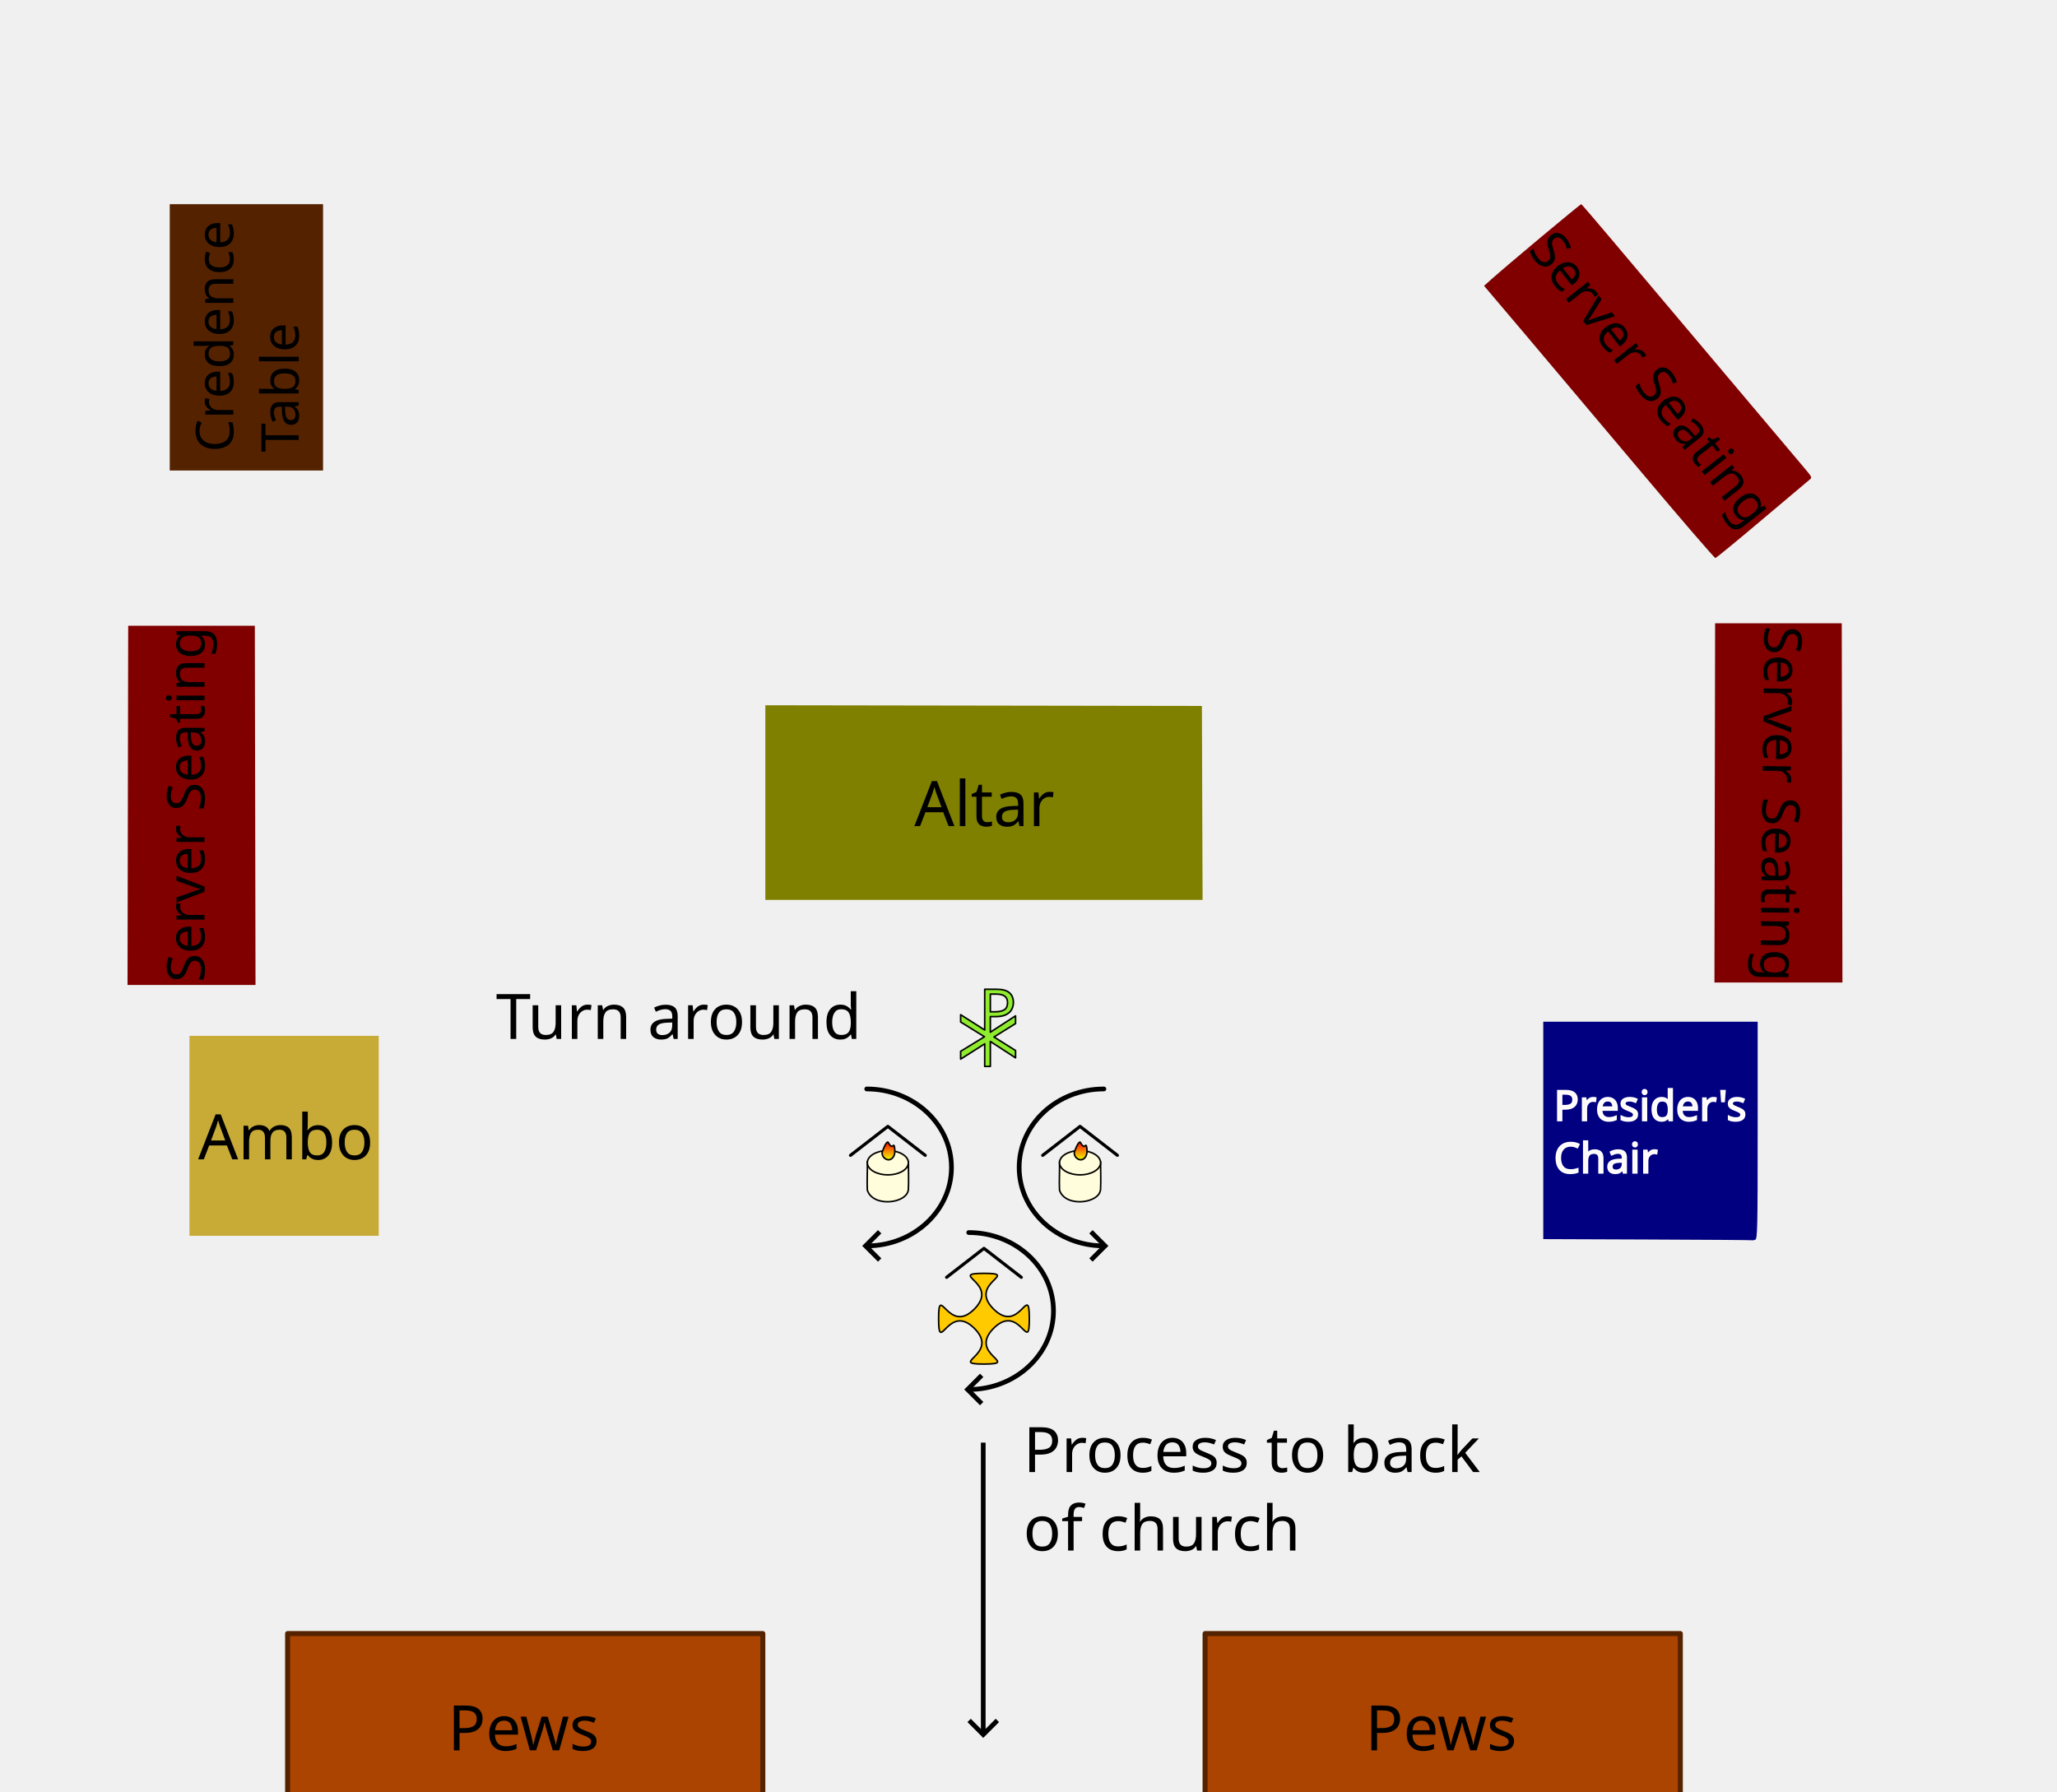
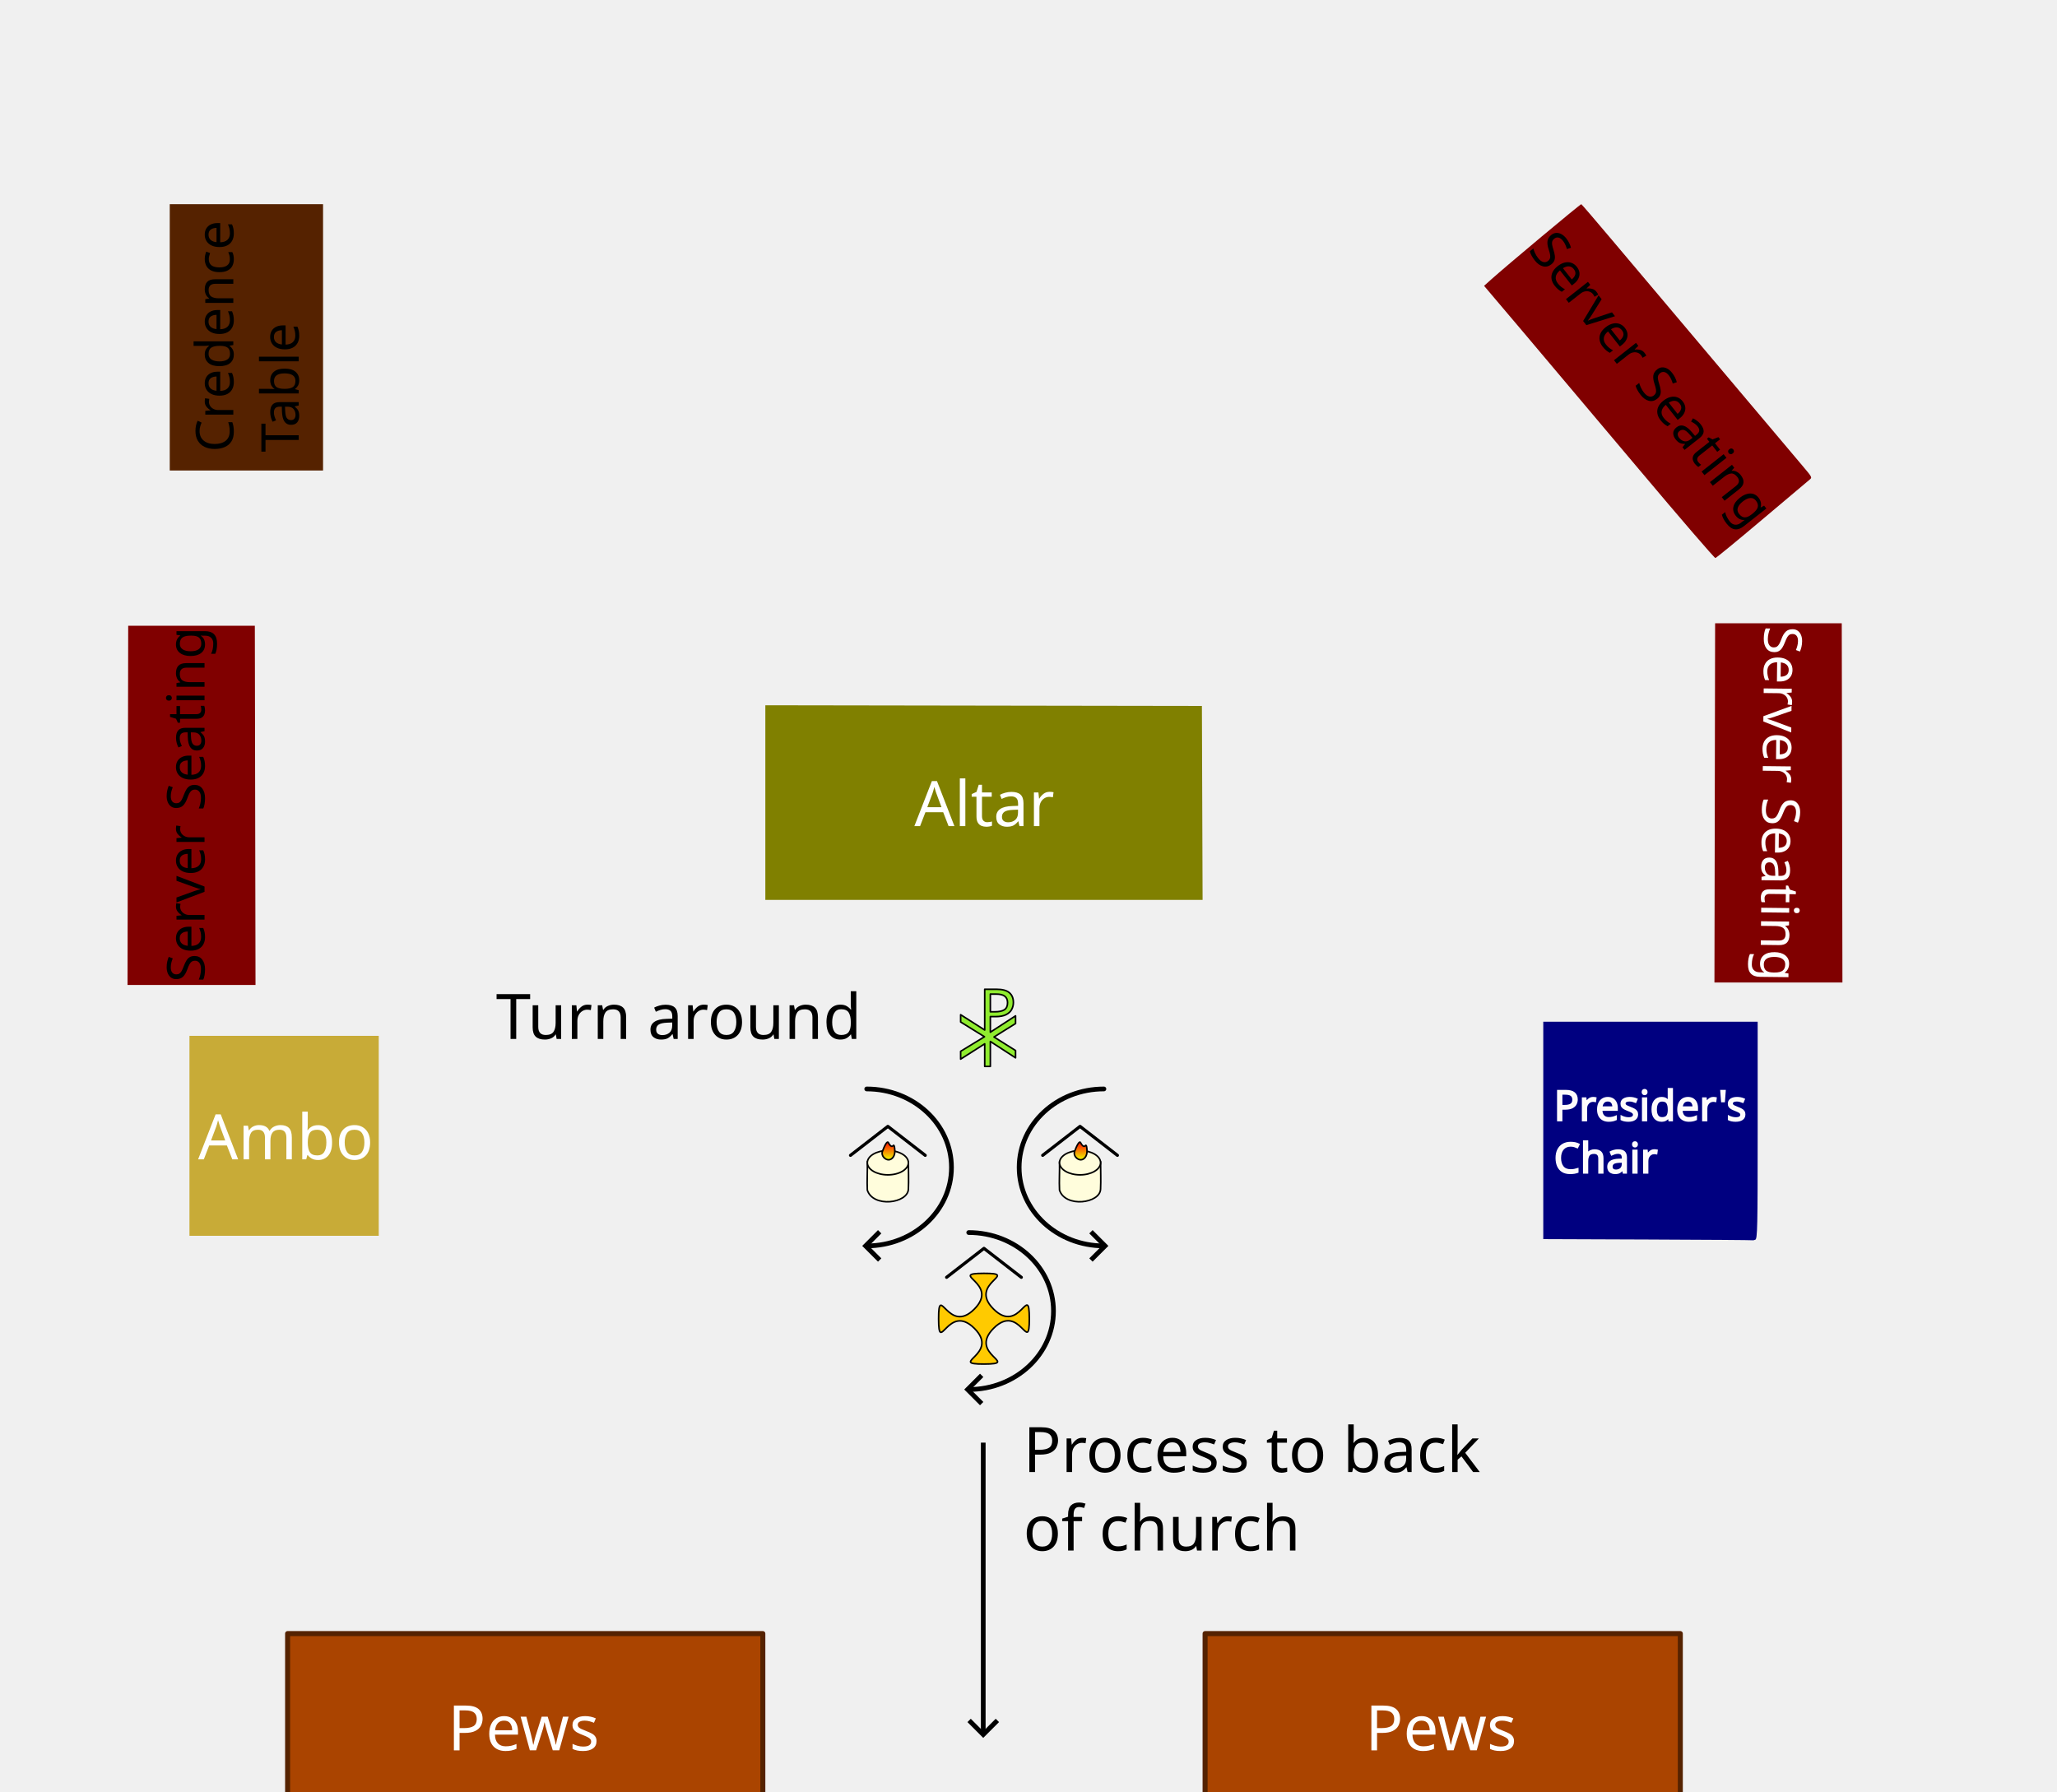
<svg xmlns="http://www.w3.org/2000/svg" xmlns:xlink="http://www.w3.org/1999/xlink" version="1.1" id="svg48" width="1310.667" height="1141.333" viewBox="0 0 1310.667 1141.333" xml:space="preserve">
  <defs id="defs52">
    <marker style="overflow:visible" id="marker5917" refX="0" refY="0" orient="auto-start-reverse" markerWidth="4.061" markerHeight="6.707" viewBox="0 0 4.061 6.707" preserveAspectRatio="xMidYMid">
      <path style="fill:none;stroke:context-stroke;stroke-width:1;stroke-linecap:butt" d="M 3,-3 0,0 3,3" id="path5915" transform="rotate(180,0.125,0)" />
    </marker>
    <marker style="overflow:visible" id="Arrow1" refX="0" refY="0" orient="auto-start-reverse" markerWidth="4.061" markerHeight="6.707" viewBox="0 0 4.061 6.707" preserveAspectRatio="xMidYMid">
      <path style="fill:none;stroke:context-stroke;stroke-width:1;stroke-linecap:butt" d="M 3,-3 0,0 3,3" id="path5057" transform="rotate(180,0.125,0)" />
    </marker>
    <linearGradient id="linearGradient2110">
      <stop style="stop-color:#edff00;stop-opacity:1;" offset="0" id="stop2106" />
      <stop style="stop-color:#ff1700;stop-opacity:1;" offset="1" id="stop2108" />
    </linearGradient>
    <linearGradient id="linearGradient1039">
      <stop style="stop-color:#000000;stop-opacity:1;" offset="0" id="stop1037" />
    </linearGradient>
    <linearGradient xlink:href="#linearGradient2110" id="linearGradient2112" x1="-400.906" y1="784.281" x2="-400.906" y2="773.75" gradientUnits="userSpaceOnUse" gradientTransform="matrix(0.8073257,0,0,0.8073257,-77.17398,150.3789)" />
    <linearGradient xlink:href="#linearGradient2110" id="linearGradient8693" gradientUnits="userSpaceOnUse" gradientTransform="matrix(0.8073257,0,0,0.8073257,-77.17398,150.3789)" x1="-400.906" y1="784.281" x2="-400.906" y2="773.75" />
    <linearGradient xlink:href="#linearGradient2110" id="linearGradient13792" gradientUnits="userSpaceOnUse" gradientTransform="matrix(0.8073257,0,0,0.8073257,-77.17398,150.3789)" x1="-400.906" y1="784.281" x2="-400.906" y2="773.75" />
  </defs>
  <g id="g54">
    <path style="fill:none;stroke:#000000;stroke-width:2;stroke-linecap:round;stroke-linejoin:round;stroke-dasharray:none;stroke-opacity:1" d="m -464.738,702.127 23.803,-18.438 23.803,18.438" id="path1771" />
    <text xml:space="preserve" style="font-style:normal;font-weight:normal;font-size:40px;line-height:1.25;font-family:sans-serif;fill:#000000;fill-opacity:1;stroke:none" x="314.159" y="373.549" id="text5303">
      <tspan id="tspan5301" x="314.159" y="373.549" />
    </text>
    <g id="g1775" transform="translate(969.3546,112.6723)">
      <path style="fill:#ffca00;fill-opacity:1;stroke:#000000;stroke-width:4.58;stroke-dasharray:none;stroke-dashoffset:0;stroke-opacity:1" id="path1746" d="m -399.077,179.704 c -107.423,-11.161 -30.597,127.778 -98.665,43.926 -68.068,-83.851 52.11,19.896 63.271,-87.527 11.161,-107.423 -127.778,-30.597 -43.926,-98.665 83.851,-68.068 -19.896,52.11 87.527,63.271 107.423,11.161 30.597,-127.778 98.665,-43.926 68.068,83.851 -52.11,-19.896 -63.271,87.527 -11.161,107.423 127.778,30.597 43.926,98.665 -83.851,68.068 19.896,-52.11 -87.527,-63.271 z" transform="matrix(0.1372033,-0.1698323,0.1698323,0.1372033,-312.0219,641.285)" />
      <path style="fill:none;stroke:#000000;stroke-width:2;stroke-linecap:round;stroke-linejoin:round;stroke-dasharray:none;stroke-opacity:1" d="m -366.202,701.22 23.803,-18.438 23.803,18.438" id="path1769" />
    </g>
    <g id="g3921" transform="translate(1084.957,-47.00451)">
      <g id="g3901" transform="matrix(1.291578,0,0,1.291578,121.3577,-225.832)" style="stroke-width:0.774;stroke-dasharray:none">
        <g id="g1976" style="stroke-width:0.774;stroke-dasharray:none">
          <path id="ellipse1964" style="fill:#fffddc;stroke:#000000;stroke-width:0.774;stroke-linecap:round;stroke-linejoin:round;stroke-dasharray:none" d="m -411.295,784.34 c 0.13,4.625 -0.247,9.546 0,14.033 2.765,8.793 20.068,6.628 20.254,-0.535 0.212,-4.273 0,-9.041 0,-13.498 z" />
          <ellipse style="fill:#fffddc;fill-opacity:1;stroke:#000000;stroke-width:0.774;stroke-linecap:round;stroke-linejoin:round;stroke-dasharray:none;stroke-dashoffset:0;stroke-opacity:1" id="path1835" ry="5.994" rx="10.127" cy="784.857" cx="-401.164" />
        </g>
        <path id="path2030" style="fill:url(#linearGradient2112);stroke:#000000;stroke-width:0.774;stroke-linecap:round;stroke-linejoin:round;stroke-dasharray:none" d="m -397.733,779.412 c -0.034,2.299 -1.445,4.011 -3.103,4.011 -1.658,0 -3.789,-2.002 -3.002,-4.163 0.833,-2.286 2.356,-5.69 3.002,-4.163 0.4,0.946 1.579,2.331 2.224,1.371 0.606,-0.902 0.905,1.239 0.879,2.944 z" />
      </g>
      <path style="fill:none;stroke:#000000;stroke-width:2;stroke-linecap:round;stroke-linejoin:round;stroke-dasharray:none;stroke-opacity:1" d="m -420.58,783.176 23.803,-18.438 23.803,18.438" id="path3895" />
    </g>
    <g id="g4879" transform="translate(698.7557,140.7906)">
      <g aria-label="P" id="text4835" style="font-size:40px;line-height:1.25;fill:#000000;fill-opacity:1;stroke:#000000;stroke-linecap:butt;stroke-linejoin:round;stroke-opacity:1" transform="translate(-480.3961,91.84043)">
        <path id="path4841" style="fill:#90ec2f;fill-opacity:1;stroke:#000000;stroke-linecap:butt;stroke-linejoin:round;stroke-opacity:1" d="m 409.068,397.72 v 25.973 l -15.33,-9.766 v 4.654 l 15.189,9.406 -15.189,9.262 v 4.998 l 15.33,-9.756 v 14.393 h 3.6 v -15.906 l 16.055,10.436 v -4.654 l -13.719,-8.623 13.719,-8.574 v -4.9 l -16.055,10.42 v -9.922 h 3.279 c 2.853,0 5.106,-0.426 6.76,-1.279 1.68,-0.853 2.867,-1.96 3.561,-3.32 0.72,-1.387 1.08,-2.868 1.08,-4.441 0,-2.667 -0.854,-4.733 -2.561,-6.199 -1.707,-1.467 -4.427,-2.199 -8.16,-2.199 z m 3.6,3.08 h 3.641 c 2.533,0 4.385,0.453 5.559,1.359 1.173,0.907 1.76,2.279 1.76,4.119 0,2.107 -0.667,3.6 -2,4.48 -1.333,0.88 -3.36,1.32 -6.08,1.32 h -2.879 z" />
      </g>
      <g aria-label="X" transform="rotate(90)" id="text4839" style="font-size:48.997px;line-height:1.25;stroke:#000000;stroke-width:1.225;stroke-linejoin:round" />
    </g>
    <g id="g8691" transform="translate(962.5025,-47.00451)">
      <g id="g8687" transform="matrix(1.291578,0,0,1.291578,121.3577,-225.832)" style="stroke-width:0.774;stroke-dasharray:none">
        <g id="g8683" style="stroke-width:0.774;stroke-dasharray:none">
          <path id="path8679" style="fill:#fffddc;stroke:#000000;stroke-width:0.774;stroke-linecap:round;stroke-linejoin:round;stroke-dasharray:none" d="m -411.295,784.34 c 0.13,4.625 -0.247,9.546 0,14.033 2.765,8.793 20.068,6.628 20.254,-0.535 0.212,-4.273 0,-9.041 0,-13.498 z" />
          <ellipse style="fill:#fffddc;fill-opacity:1;stroke:#000000;stroke-width:0.774;stroke-linecap:round;stroke-linejoin:round;stroke-dasharray:none;stroke-dashoffset:0;stroke-opacity:1" id="ellipse8681" ry="5.994" rx="10.127" cy="784.857" cx="-401.164" />
        </g>
        <path id="path8685" style="fill:url(#linearGradient8693);stroke:#000000;stroke-width:0.774;stroke-linecap:round;stroke-linejoin:round;stroke-dasharray:none" d="m -397.733,779.412 c -0.034,2.299 -1.445,4.011 -3.103,4.011 -1.658,0 -3.789,-2.002 -3.002,-4.163 0.833,-2.286 2.356,-5.69 3.002,-4.163 0.4,0.946 1.579,2.331 2.224,1.371 0.606,-0.902 0.905,1.239 0.879,2.944 z" />
      </g>
      <path style="fill:none;stroke:#000000;stroke-width:2;stroke-linecap:round;stroke-linejoin:round;stroke-dasharray:none;stroke-opacity:1" d="m -420.58,783.176 23.803,-18.438 23.803,18.438" id="path8689" />
    </g>
    <g id="g1775-0" transform="translate(154.0641,-88.60944)">
      <path style="fill:#ffca00;fill-opacity:1;stroke:#000000;stroke-width:4.58;stroke-dasharray:none;stroke-dashoffset:0;stroke-opacity:1" id="path1746-2" d="m -399.077,179.704 c -107.423,-11.161 -30.597,127.778 -98.665,43.926 -68.068,-83.851 52.11,19.896 63.271,-87.527 11.161,-107.423 -127.778,-30.597 -43.926,-98.665 83.851,-68.068 -19.896,52.11 87.527,63.271 107.423,11.161 30.597,-127.778 98.665,-43.926 68.068,83.851 -52.11,-19.896 -63.271,87.527 -11.161,107.423 127.778,30.597 43.926,98.665 -83.851,68.068 19.896,-52.11 -87.527,-63.271 z" transform="matrix(0.1372033,-0.1698323,0.1698323,0.1372033,-312.0219,641.285)" />
      <path style="fill:none;stroke:#000000;stroke-width:2;stroke-linecap:round;stroke-linejoin:round;stroke-dasharray:none;stroke-opacity:1" d="m -366.202,701.22 23.803,-18.438 23.803,18.438" id="path1769-3" />
    </g>
    <g id="g3921-5" transform="translate(4.921504,2.446033)">
      <g id="g3901-9" transform="matrix(1.291578,0,0,1.291578,121.3577,-225.832)" style="stroke-width:0.774;stroke-dasharray:none">
        <g id="g1976-2" style="stroke-width:0.774;stroke-dasharray:none">
          <path id="ellipse1964-2" style="fill:#fffddc;stroke:#000000;stroke-width:0.774;stroke-linecap:round;stroke-linejoin:round;stroke-dasharray:none" d="m -411.295,784.34 c 0.13,4.625 -0.247,9.546 0,14.033 2.765,8.793 20.068,6.628 20.254,-0.535 0.212,-4.273 0,-9.041 0,-13.498 z" />
          <ellipse style="fill:#fffddc;fill-opacity:1;stroke:#000000;stroke-width:0.774;stroke-linecap:round;stroke-linejoin:round;stroke-dasharray:none;stroke-dashoffset:0;stroke-opacity:1" id="path1835-8" ry="5.994" rx="10.127" cy="784.857" cx="-401.164" />
        </g>
        <path id="path2030-9" style="fill:url(#linearGradient13792);stroke:#000000;stroke-width:0.774;stroke-linecap:round;stroke-linejoin:round;stroke-dasharray:none" d="m -397.733,779.412 c -0.034,2.299 -1.445,4.011 -3.103,4.011 -1.658,0 -3.789,-2.002 -3.002,-4.163 0.833,-2.286 2.356,-5.69 3.002,-4.163 0.4,0.946 1.579,2.331 2.224,1.371 0.606,-0.902 0.905,1.239 0.879,2.944 z" />
      </g>
      <path style="fill:none;stroke:#000000;stroke-width:2;stroke-linecap:round;stroke-linejoin:round;stroke-dasharray:none;stroke-opacity:1" d="m -420.58,783.176 23.803,-18.438 23.803,18.438" id="path3895-7" />
    </g>
    <g id="g4879-3" transform="translate(6.491426,106.446)">
      <g aria-label="P" id="text4835-6" style="font-size:40px;line-height:1.25;fill:#000000;fill-opacity:1;stroke:#000000;stroke-linecap:butt;stroke-linejoin:round;stroke-opacity:1" transform="translate(-480.3961,91.84043)">
        <path id="path4841-1" style="fill:#90ec2f;fill-opacity:1;stroke:#000000;stroke-linecap:butt;stroke-linejoin:round;stroke-opacity:1" d="m 409.068,397.72 v 25.973 l -15.33,-9.766 v 4.654 l 15.189,9.406 -15.189,9.262 v 4.998 l 15.33,-9.756 v 14.393 h 3.6 v -15.906 l 16.055,10.436 v -4.654 l -13.719,-8.623 13.719,-8.574 v -4.9 l -16.055,10.42 v -9.922 h 3.279 c 2.853,0 5.106,-0.426 6.76,-1.279 1.68,-0.853 2.867,-1.96 3.561,-3.32 0.72,-1.387 1.08,-2.868 1.08,-4.441 0,-2.667 -0.854,-4.733 -2.561,-6.199 -1.707,-1.467 -4.427,-2.199 -8.16,-2.199 z m 3.6,3.08 h 3.641 c 2.533,0 4.385,0.453 5.559,1.359 1.173,0.907 1.76,2.279 1.76,4.119 0,2.107 -0.667,3.6 -2,4.48 -1.333,0.88 -3.36,1.32 -6.08,1.32 h -2.879 z" />
      </g>
      <g aria-label="X" transform="rotate(90)" id="text4839-2" style="font-size:48.997px;line-height:1.25;stroke:#000000;stroke-width:1.225;stroke-linejoin:round" />
    </g>
    <text xml:space="preserve" style="font-style:normal;font-weight:normal;font-size:40px;line-height:1.25;font-family:sans-serif;fill:#000000;fill-opacity:1;stroke:none" x="319.081" y="375.996" id="text5303-9">
      <tspan id="tspan5301-3" x="319.081" y="375.996" />
    </text>
    <g id="g13312" transform="translate(-20.82611,4.6681)">
      <rect style="fill:#aa4400;stroke:#552200;stroke-width:3.191;stroke-linecap:round;stroke-linejoin:round" id="rect13131" width="302.804" height="120.693" x="204.076" y="1036.244" />
-       <text xml:space="preserve" style="font-style:normal;font-weight:normal;font-size:40px;line-height:1.25;font-family:sans-serif;fill:#000000;fill-opacity:1;stroke:none" x="306.158" y="1110.67" id="text13293">
+       <text xml:space="preserve" style="font-style:normal;font-weight:normal;font-size:40px;line-height:1.25;font-family:sans-serif;fill:#ffffff;fill-opacity:1;stroke:none" x="306.158" y="1110.67" id="text13293">
        <tspan id="tspan13291" x="306.158" y="1110.67">Pews</tspan>
      </text>
    </g>
    <g id="g13317" transform="translate(-35.93517,4.6681)">
      <rect style="fill:#aa4400;stroke:#552200;stroke-width:3.191;stroke-linecap:round;stroke-linejoin:round" id="rect13289" width="302.804" height="120.693" x="803.787" y="1036.244" />
-       <text xml:space="preserve" style="font-style:normal;font-weight:normal;font-size:40px;line-height:1.25;font-family:sans-serif;fill:#000000;fill-opacity:1;stroke:none" x="905.869" y="1110.67" id="text13297">
+       <text xml:space="preserve" style="font-style:normal;font-weight:normal;font-size:40px;line-height:1.25;font-family:sans-serif;fill:#ffffff;fill-opacity:1;stroke:none" x="905.869" y="1110.67" id="text13297">
        <tspan id="tspan13295" x="905.869" y="1110.67">Pews</tspan>
      </text>
    </g>
    <g id="g4423" transform="translate(0,104)">
      <path style="fill:#808000;fill-opacity:1;stroke-width:1" d="m 487.65,407.393 v -62.007 l 139.085,0.215 139.085,0.215 0.218,61.792 0.218,61.792 H 626.953 487.65 Z" id="path714" />
-       <text xml:space="preserve" style="font-style:normal;font-weight:normal;font-size:40px;line-height:1.25;font-family:sans-serif;fill:#000000;fill-opacity:1;stroke:none" x="582.613" y="422.393" id="text4316">
+       <text xml:space="preserve" style="font-style:normal;font-weight:normal;font-size:40px;line-height:1.25;font-family:sans-serif;fill:#ffffff;fill-opacity:1;stroke:none" x="582.613" y="422.393" id="text4316">
        <tspan id="tspan4314" x="582.613" y="422.393">Altar</tspan>
      </text>
    </g>
    <g id="g4428" transform="translate(0,104)">
      <path style="fill:#c8ab37;fill-opacity:1;stroke-width:1" d="m 120.719,619.74 v -63.703 h 60.306 60.306 v 63.703 63.703 H 181.025 120.719 Z" id="path706" />
-       <text xml:space="preserve" style="font-style:normal;font-weight:normal;font-size:40px;line-height:1.25;font-family:sans-serif;fill:#000000;fill-opacity:1;stroke:none" x="126.225" y="634.74" id="text4320">
+       <text xml:space="preserve" style="font-style:normal;font-weight:normal;font-size:40px;line-height:1.25;font-family:sans-serif;fill:#ffffff;fill-opacity:1;stroke:none" x="126.225" y="634.74" id="text4320">
        <tspan id="tspan4318" x="126.225" y="634.74">Ambo</tspan>
      </text>
    </g>
    <g id="g4408" transform="translate(0,104)">
      <path style="fill:#000080;fill-opacity:1;stroke-width:1" d="m 1049.951,685.805 -66.622,-0.254 v -69.261 -69.261 h 68.306 68.306 v 69.165 c 0,62.182 -0.154,69.224 -1.522,69.749 -0.837,0.321 -1.595,0.479 -1.684,0.35 -0.088,-0.129 -30.142,-0.348 -66.784,-0.488 z" id="path708" />
      <text xml:space="preserve" style="font-style:normal;font-variant:normal;font-weight:normal;font-stretch:normal;font-size:26.667px;line-height:1.25;font-family:sans-serif;-inkscape-font-specification:'sans-serif, Normal';font-variant-ligatures:normal;font-variant-caps:normal;font-variant-numeric:normal;font-variant-east-asian:normal;fill:#fff9f9;fill-opacity:1;stroke:#ffffff;stroke-opacity:1" x="990.022" y="610.017" id="text4374">
        <tspan id="tspan4372" x="990.022" y="610.017">Presider's</tspan>
        <tspan x="990.022" y="643.35" id="tspan4376">Chair</tspan>
      </text>
    </g>
    <g id="g4418" transform="translate(0,84.33866)">
      <path style="fill:#800000;fill-opacity:1;stroke-width:1" d="m 1044.84,215.344 c -25.927,-30.83 -58.86,-69.89 -73.184,-86.8 l -26.044,-30.746 4.385,-3.938 c 9.977,-8.96 57.058,-48.292 57.567,-48.091 0.303,0.12 9.085,10.346 19.515,22.726 37.044,43.968 115.037,136.441 121.326,143.849 6.265,7.382 6.354,7.551 4.668,8.918 -0.945,0.767 -14.617,12.287 -30.381,25.601 -15.764,13.314 -29.123,24.281 -29.686,24.371 -0.564,0.09 -22.238,-25.061 -48.165,-55.891 z" id="path718" />
      <text xml:space="preserve" style="font-style:normal;font-variant:normal;font-weight:normal;font-stretch:normal;font-size:33.333px;line-height:1.25;font-family:sans-serif;-inkscape-font-specification:'sans-serif, Normal';font-variant-ligatures:normal;font-variant-caps:normal;font-variant-numeric:normal;font-variant-east-asian:normal;fill:#000000;fill-opacity:1;stroke:none" x="660.694" y="-718.311" id="text4380" transform="rotate(51.79506)">
        <tspan id="tspan4378" x="660.694" y="-718.311">Server Seating</tspan>
      </text>
    </g>
    <g id="g4439" transform="translate(0,104)">
      <path style="fill:#552200;fill-opacity:1;stroke-width:1" d="M 108.16,110.956 V 26.107 h 48.839 48.839 v 84.849 84.849 h -48.839 -48.839 z" id="path716" />
      <text xml:space="preserve" style="font-style:normal;font-variant:normal;font-weight:normal;font-stretch:normal;font-size:33.333px;line-height:1.25;font-family:sans-serif;-inkscape-font-specification:'sans-serif, Normal';font-variant-ligatures:normal;font-variant-caps:normal;font-variant-numeric:normal;font-variant-east-asian:normal;fill:#000000;fill-opacity:1;stroke:none" x="-184.106" y="148.666" id="text4384" transform="rotate(-90)">
        <tspan id="tspan4382" x="-184.106" y="148.666">Credence</tspan>
        <tspan x="-184.106" y="190.332" id="tspan4386">Table</tspan>
      </text>
    </g>
    <text xml:space="preserve" style="font-style:normal;font-weight:normal;font-size:40px;line-height:1.25;font-family:sans-serif;fill:#000000;fill-opacity:1;stroke:none" x="304.565" y="73.786" id="text4390">
      <tspan id="tspan4388" x="304.565" y="73.786" />
    </text>
    <g id="g4413" transform="translate(0,104)">
      <path style="fill:#800000;fill-opacity:1;stroke-width:1" d="m 1092.614,407.608 0.215,-114.453 h 40.345 40.345 l 0.215,114.453 0.215,114.453 h -40.776 -40.776 z" id="path712" />
-       <text xml:space="preserve" style="font-style:normal;font-variant:normal;font-weight:normal;font-stretch:normal;font-size:33.333px;line-height:1.25;font-family:sans-serif;-inkscape-font-specification:'sans-serif, Normal';font-variant-ligatures:normal;font-variant-caps:normal;font-variant-numeric:normal;font-variant-east-asian:normal;fill:#000000;fill-opacity:1;stroke:none" x="281.821" y="-1127.554" id="text4394" transform="rotate(90.65697)">
+       <text xml:space="preserve" style="font-style:normal;font-variant:normal;font-weight:normal;font-stretch:normal;font-size:33.333px;line-height:1.25;font-family:sans-serif;-inkscape-font-specification:'sans-serif, Normal';font-variant-ligatures:normal;font-variant-caps:normal;font-variant-numeric:normal;font-variant-east-asian:normal;fill:#ffffff;fill-opacity:1;stroke:none" x="281.821" y="-1127.554" id="text4394" transform="rotate(90.65697)">
        <tspan id="tspan4392" x="281.821" y="-1127.554">Server Seating</tspan>
      </text>
    </g>
    <g id="g4433" transform="translate(0,104)">
      <path style="fill:#800000;fill-opacity:1;stroke-width:1" d="m 81.471,409.178 0.215,-114.453 h 40.345 40.345 l 0.215,114.453 0.215,114.453 H 122.032 81.256 Z" id="path710" />
      <text xml:space="preserve" style="font-style:normal;font-variant:normal;font-weight:normal;font-stretch:normal;font-size:33.333px;line-height:1.25;font-family:sans-serif;-inkscape-font-specification:'sans-serif, Normal';font-variant-ligatures:normal;font-variant-caps:normal;font-variant-numeric:normal;font-variant-east-asian:normal;fill:#000000;fill-opacity:1;stroke:none" x="-521.894" y="130.315" id="text4402" transform="rotate(-90)">
        <tspan id="tspan4400" x="-521.894" y="130.315">Server Seating</tspan>
      </text>
    </g>
    <text xml:space="preserve" style="font-style:normal;font-weight:normal;font-size:40px;line-height:1.25;font-family:sans-serif;fill:#000000;fill-opacity:1;stroke:none" x="380.423" y="340.825" id="text4616">
      <tspan id="tspan4614" x="380.423" y="340.825" />
    </text>
    <path style="fill:none;fill-opacity:1;stroke:#000000;stroke-width:3;stroke-linecap:round;stroke-dasharray:none;stroke-opacity:1;marker-end:url(#Arrow1)" id="path5124" d="m 552.25,693.876 a 54,50 0 0 1 54,50 54,50 0 0 1 -54,50" />
    <path style="fill:none;fill-opacity:1;stroke:#000000;stroke-width:3;stroke-linecap:round;stroke-dasharray:none;stroke-opacity:1;marker-end:url(#Arrow1)" id="path5765" d="m -703.379,693.876 a 54,50 0 0 1 54,50 54,50 0 0 1 -54,50" transform="scale(-1,1)" />
    <path style="fill:none;fill-opacity:1;stroke:#000000;stroke-width:3;stroke-linecap:round;stroke-dasharray:none;stroke-opacity:1;marker-end:url(#Arrow1)" id="path5775" d="m 617.25,785.376 a 54,50 0 0 1 54,50 54,50 0 0 1 -54,50" />
    <path style="fill:none;stroke:#000000;stroke-width:3;stroke-linecap:butt;stroke-linejoin:miter;stroke-opacity:1;stroke-dasharray:none;marker-end:url(#marker5917)" d="M 626.497,919.239 V 1104.501" id="path5913" />
    <text xml:space="preserve" style="font-style:normal;font-weight:normal;font-size:40px;line-height:1.25;font-family:sans-serif;fill:#000000;fill-opacity:1;stroke:none" x="316" y="662" id="text5967">
      <tspan id="tspan5965" x="316" y="662">Turn around</tspan>
    </text>
    <text xml:space="preserve" style="font-style:normal;font-weight:normal;font-size:40px;line-height:1.25;font-family:sans-serif;fill:#000000;fill-opacity:1;stroke:none" x="652" y="938" id="text5971">
      <tspan id="tspan5969" x="652" y="938">Process to back</tspan>
      <tspan x="652" y="988" id="tspan5973">of church</tspan>
    </text>
  </g>
</svg>
